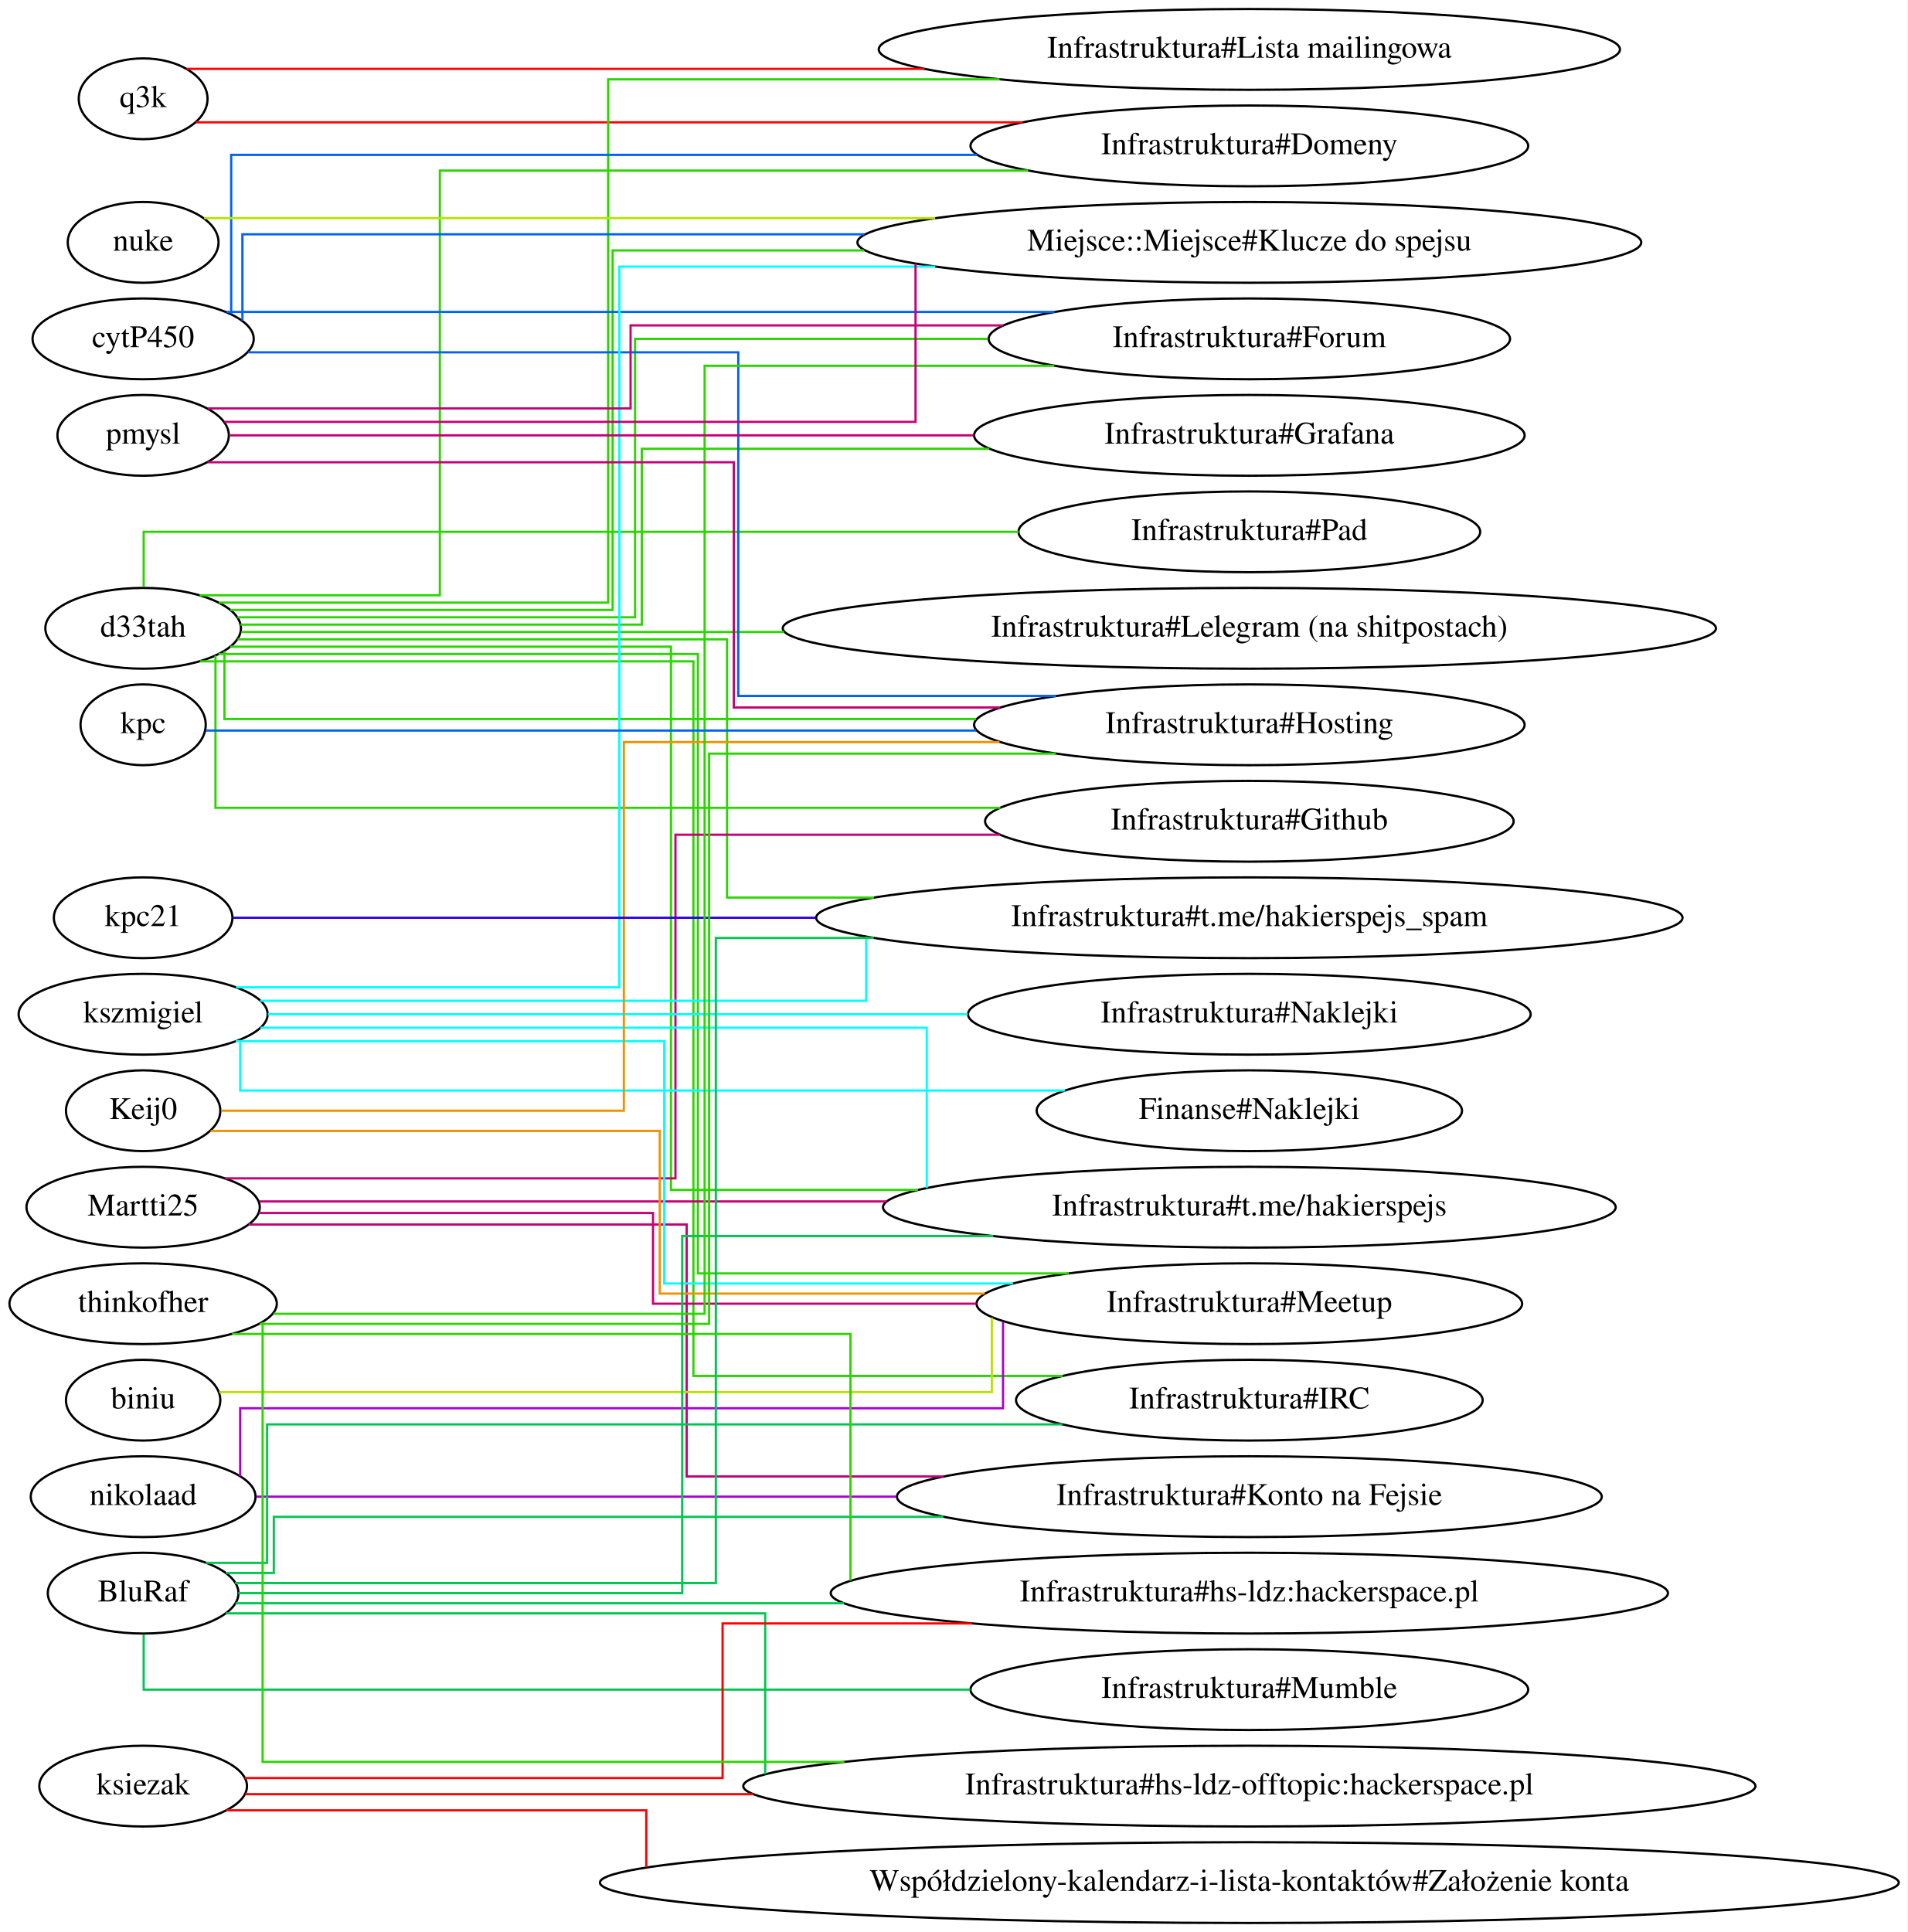
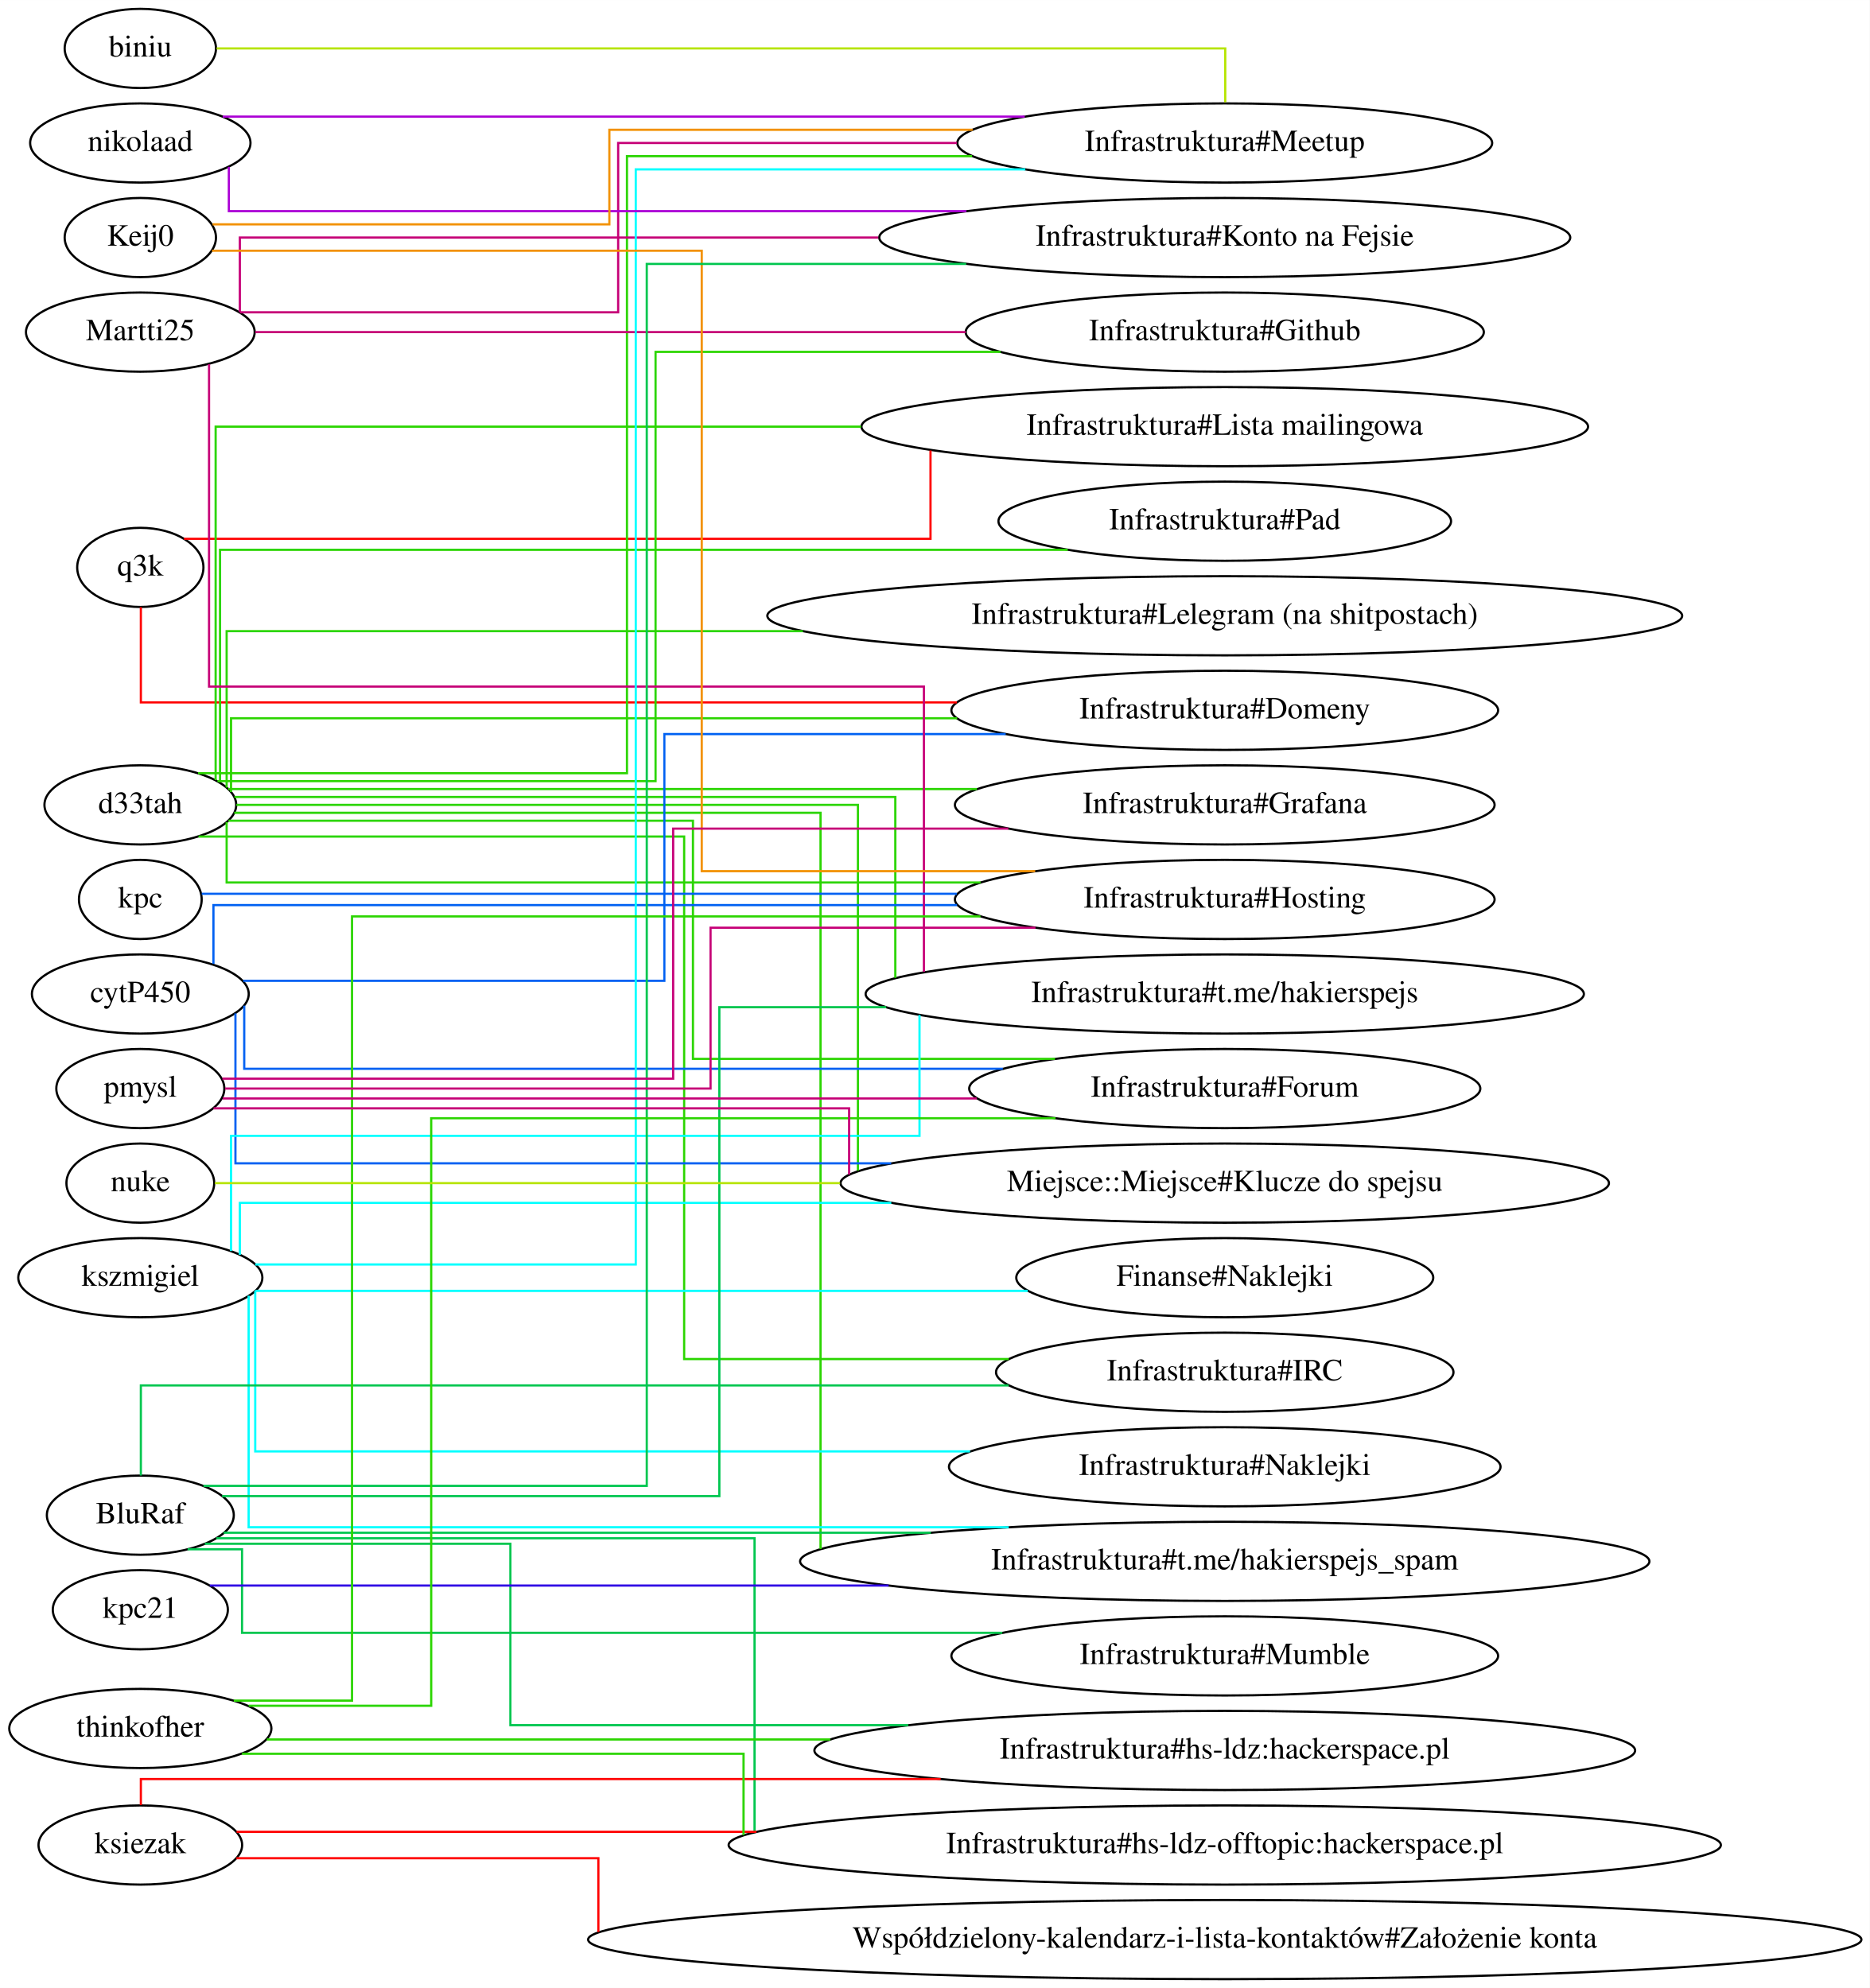
- <svg xmlns="http://www.w3.org/2000/svg" width="850pt" height="861pt" viewBox="0.00 0.00 850.04 861.00">
-   <g id="graph0" class="graph" transform="scale(1 1) rotate(0) translate(4 857)">
-     <polygon fill="#ffffff" stroke="transparent" points="-4,4 -4,-857 846.038,-857 846.038,4 -4,4" />
+ <svg xmlns="http://www.w3.org/2000/svg" width="850pt" height="904pt" viewBox="0.00 0.00 850.04 904.00">
+   <g id="graph0" class="graph" transform="scale(1 1) rotate(0) translate(4 900)">
+     <polygon fill="#ffffff" stroke="transparent" points="-4,4 -4,-900 846.038,-900 846.038,4 -4,4" />
    <g id="node1" class="node">
-       <ellipse fill="none" stroke="#000000" cx="59.795" cy="-813" rx="28.695" ry="18" />
-       <text text-anchor="middle" x="59.795" y="-809.3" font-family="Times,serif" font-size="14.00" fill="#000000">q3k</text>
+       <ellipse fill="none" stroke="#000000" cx="59.795" cy="-642" rx="28.695" ry="18" />
+       <text text-anchor="middle" x="59.795" y="-638.3" font-family="Times,serif" font-size="14.00" fill="#000000">q3k</text>
    </g>
    <g id="node2" class="node">
-       <ellipse fill="none" stroke="#000000" cx="552.814" cy="-835" rx="165.171" ry="18" />
-       <text text-anchor="middle" x="552.814" y="-831.3" font-family="Times,serif" font-size="14.00" fill="#000000">Infrastruktura#Lista mailingowa</text>
+       <ellipse fill="none" stroke="#000000" cx="552.814" cy="-577" rx="124.278" ry="18" />
+       <text text-anchor="middle" x="552.814" y="-573.3" font-family="Times,serif" font-size="14.00" fill="#000000">Infrastruktura#Domeny</text>
    </g>
    <g id="edge1" class="edge">
-       <path fill="none" stroke="#ff0000" d="M79.122,-826.333C133.154,-826.333 289.575,-826.333 408.012,-826.333" />
+       <path fill="none" stroke="#ff0000" d="M60.038,-623.91C60.038,-605.799 60.038,-580.6 60.038,-580.6 60.038,-580.6 285.079,-580.6 431.004,-580.6" />
    </g>
    <g id="node3" class="node">
-       <ellipse fill="none" stroke="#000000" cx="552.814" cy="-792" rx="124.278" ry="18" />
-       <text text-anchor="middle" x="552.814" y="-788.3" font-family="Times,serif" font-size="14.00" fill="#000000">Infrastruktura#Domeny</text>
+       <ellipse fill="none" stroke="#000000" cx="552.814" cy="-706" rx="165.171" ry="18" />
+       <text text-anchor="middle" x="552.814" y="-702.3" font-family="Times,serif" font-size="14.00" fill="#000000">Infrastruktura#Lista mailingowa</text>
    </g>
    <g id="edge2" class="edge">
-       <path fill="none" stroke="#ff0000" d="M83.242,-802.5C148.354,-802.5 334.301,-802.5 451.726,-802.5" />
+       <path fill="none" stroke="#ff0000" d="M79.621,-655C154.932,-655 419.038,-655 419.038,-655 419.038,-655 419.038,-680.214 419.038,-695.184" />
    </g>
    <g id="node4" class="node">
-       <ellipse fill="none" stroke="#000000" cx="59.795" cy="-577" rx="43.592" ry="18" />
-       <text text-anchor="middle" x="59.795" y="-573.3" font-family="Times,serif" font-size="14.00" fill="#000000">d33tah</text>
+       <ellipse fill="none" stroke="#000000" cx="59.795" cy="-534" rx="43.592" ry="18" />
+       <text text-anchor="middle" x="59.795" y="-530.3" font-family="Times,serif" font-size="14.00" fill="#000000">d33tah</text>
+     </g>
+     <g id="edge5" class="edge">
+       <path fill="none" stroke="#2bd500" d="M101.038,-539.814C101.038,-550.773 101.038,-573.4 101.038,-573.4 101.038,-573.4 297.343,-573.4 431.152,-573.4" />
+     </g>
+     <g id="edge12" class="edge">
+       <path fill="none" stroke="#2bd500" d="M94.038,-545.285C94.038,-583.551 94.038,-706 94.038,-706 94.038,-706 256.041,-706 387.509,-706" />
+     </g>
+     <g id="node5" class="node">
+       <ellipse fill="none" stroke="#000000" cx="552.814" cy="-663" rx="102.882" ry="18" />
+       <text text-anchor="middle" x="552.814" y="-659.3" font-family="Times,serif" font-size="14.00" fill="#000000">Infrastruktura#Pad</text>
+     </g>
+     <g id="edge3" class="edge">
+       <path fill="none" stroke="#2bd500" d="M96.038,-544.294C96.038,-572.684 96.038,-650 96.038,-650 96.038,-650 352.974,-650 481.442,-650" />
+     </g>
+     <g id="node6" class="node">
+       <ellipse fill="none" stroke="#000000" cx="552.814" cy="-276" rx="103.981" ry="18" />
+       <text text-anchor="middle" x="552.814" y="-272.3" font-family="Times,serif" font-size="14.00" fill="#000000">Infrastruktura#IRC</text>
+     </g>
+     <g id="edge4" class="edge">
+       <path fill="none" stroke="#2bd500" d="M86.254,-519.6C150.036,-519.6 307.038,-519.6 307.038,-519.6 307.038,-519.6 307.038,-282 307.038,-282 307.038,-282 386.159,-282 454.617,-282" />
+     </g>
+     <g id="node7" class="node">
+       <ellipse fill="none" stroke="#000000" cx="552.814" cy="-405" rx="116.18" ry="18" />
+       <text text-anchor="middle" x="552.814" y="-401.3" font-family="Times,serif" font-size="14.00" fill="#000000">Infrastruktura#Forum</text>
+     </g>
+     <g id="edge6" class="edge">
+       <path fill="none" stroke="#2bd500" d="M99.883,-526.8C170.816,-526.8 311.038,-526.8 311.038,-526.8 311.038,-526.8 311.038,-418.5 311.038,-418.5 311.038,-418.5 404.892,-418.5 475.65,-418.5" />
+     </g>
+     <g id="node8" class="node">
+       <ellipse fill="none" stroke="#000000" cx="552.814" cy="-835" rx="121.578" ry="18" />
+       <text text-anchor="middle" x="552.814" y="-831.3" font-family="Times,serif" font-size="14.00" fill="#000000">Infrastruktura#Meetup</text>
+     </g>
+     <g id="edge7" class="edge">
+       <path fill="none" stroke="#2bd500" d="M86.043,-548.4C144.648,-548.4 281.038,-548.4 281.038,-548.4 281.038,-548.4 281.038,-829 281.038,-829 281.038,-829 363.776,-829 437.95,-829" />
+     </g>
+     <g id="node9" class="node">
+       <ellipse fill="none" stroke="#000000" cx="552.814" cy="-620" rx="207.963" ry="18" />
+       <text text-anchor="middle" x="552.814" y="-616.3" font-family="Times,serif" font-size="14.00" fill="#000000">Infrastruktura#Lelegram (na shitpostach)</text>
+     </g>
+     <g id="edge8" class="edge">
+       <path fill="none" stroke="#2bd500" d="M99.038,-541.864C99.038,-561.846 99.038,-613 99.038,-613 99.038,-613 237.184,-613 361.03,-613" />
+     </g>
+     <g id="node10" class="node">
+       <ellipse fill="none" stroke="#000000" cx="552.814" cy="-362" rx="174.669" ry="18" />
+       <text text-anchor="middle" x="552.814" y="-358.3" font-family="Times,serif" font-size="14.00" fill="#000000">Miejsce::Miejsce#Klucze do spejsu</text>
+     </g>
+     <g id="edge9" class="edge">
+       <path fill="none" stroke="#2bd500" d="M103.455,-534C192.353,-534 386.038,-534 386.038,-534 386.038,-534 386.038,-397.567 386.038,-367.723" />
+     </g>
+     <g id="node11" class="node">
+       <ellipse fill="none" stroke="#000000" cx="552.814" cy="-190" rx="193.066" ry="18" />
+       <text text-anchor="middle" x="552.814" y="-186.3" font-family="Times,serif" font-size="14.00" fill="#000000">Infrastruktura#t.me/hakierspejs_spam</text>
+     </g>
+     <g id="edge10" class="edge">
+       <path fill="none" stroke="#2bd500" d="M102.469,-530.4C187.303,-530.4 369.038,-530.4 369.038,-530.4 369.038,-530.4 369.038,-239.883 369.038,-195.624" />
+     </g>
+     <g id="node12" class="node">
+       <ellipse fill="none" stroke="#000000" cx="552.814" cy="-534" rx="122.678" ry="18" />
+       <text text-anchor="middle" x="552.814" y="-530.3" font-family="Times,serif" font-size="14.00" fill="#000000">Infrastruktura#Grafana</text>
+     </g>
+     <g id="edge11" class="edge">
+       <path fill="none" stroke="#2bd500" d="M99.723,-541.2C173.022,-541.2 331.481,-541.2 440.146,-541.2" />
+     </g>
+     <g id="node13" class="node">
+       <ellipse fill="none" stroke="#000000" cx="552.814" cy="-491" rx="122.678" ry="18" />
+       <text text-anchor="middle" x="552.814" y="-487.3" font-family="Times,serif" font-size="14.00" fill="#000000">Infrastruktura#Hosting</text>
+     </g>
+     <g id="edge13" class="edge">
+       <path fill="none" stroke="#2bd500" d="M99.038,-526.169C99.038,-515.774 99.038,-498.714 99.038,-498.714 99.038,-498.714 307.468,-498.714 441.808,-498.714" />
+     </g>
+     <g id="node14" class="node">
+       <ellipse fill="none" stroke="#000000" cx="552.814" cy="-448" rx="163.271" ry="18" />
+       <text text-anchor="middle" x="552.814" y="-444.3" font-family="Times,serif" font-size="14.00" fill="#000000">Infrastruktura#t.me/hakierspejs</text>
    </g>
    <g id="edge14" class="edge">
-       <path fill="none" stroke="#2bd500" d="M93.553,-588.455C152.278,-588.455 267.038,-588.455 267.038,-588.455 267.038,-588.455 267.038,-821.667 267.038,-821.667 267.038,-821.667 361.266,-821.667 441.507,-821.667" />
-     </g>
-     <g id="edge12" class="edge">
-       <path fill="none" stroke="#2bd500" d="M84.98,-591.727C123.349,-591.727 192.038,-591.727 192.038,-591.727 192.038,-591.727 192.038,-781 192.038,-781 192.038,-781 347.411,-781 454.23,-781" />
-     </g>
-     <g id="node5" class="node">
-       <ellipse fill="none" stroke="#000000" cx="552.814" cy="-448" rx="193.066" ry="18" />
-       <text text-anchor="middle" x="552.814" y="-444.3" font-family="Times,serif" font-size="14.00" fill="#000000">Infrastruktura#t.me/hakierspejs_spam</text>
-     </g>
-     <g id="edge3" class="edge">
-       <path fill="none" stroke="#2bd500" d="M101.897,-572.091C175.551,-572.091 320.038,-572.091 320.038,-572.091 320.038,-572.091 320.038,-457 320.038,-457 320.038,-457 348.49,-457 385.498,-457" />
-     </g>
-     <g id="node6" class="node">
-       <ellipse fill="none" stroke="#000000" cx="552.814" cy="-663" rx="122.678" ry="18" />
-       <text text-anchor="middle" x="552.814" y="-659.3" font-family="Times,serif" font-size="14.00" fill="#000000">Infrastruktura#Grafana</text>
-     </g>
-     <g id="edge4" class="edge">
-       <path fill="none" stroke="#2bd500" d="M103.173,-578.636C167.85,-578.636 282.038,-578.636 282.038,-578.636 282.038,-578.636 282.038,-657 282.038,-657 282.038,-657 363.309,-657 436.802,-657" />
-     </g>
-     <g id="node7" class="node">
-       <ellipse fill="none" stroke="#000000" cx="552.814" cy="-233" rx="103.981" ry="18" />
-       <text text-anchor="middle" x="552.814" y="-229.3" font-family="Times,serif" font-size="14.00" fill="#000000">Infrastruktura#IRC</text>
-     </g>
-     <g id="edge5" class="edge">
-       <path fill="none" stroke="#2bd500" d="M85.116,-562.273C147.776,-562.273 305.038,-562.273 305.038,-562.273 305.038,-562.273 305.038,-243.8 305.038,-243.8 305.038,-243.8 397.637,-243.8 469.619,-243.8" />
-     </g>
-     <g id="node8" class="node">
-       <ellipse fill="none" stroke="#000000" cx="552.814" cy="-276" rx="121.578" ry="18" />
-       <text text-anchor="middle" x="552.814" y="-272.3" font-family="Times,serif" font-size="14.00" fill="#000000">Infrastruktura#Meetup</text>
-     </g>
-     <g id="edge6" class="edge">
-       <path fill="none" stroke="#2bd500" d="M93.396,-565.545C160.997,-565.545 307.038,-565.545 307.038,-565.545 307.038,-565.545 307.038,-289.5 307.038,-289.5 307.038,-289.5 400.659,-289.5 472.338,-289.5" />
-     </g>
-     <g id="node9" class="node">
-       <ellipse fill="none" stroke="#000000" cx="552.814" cy="-749" rx="174.669" ry="18" />
-       <text text-anchor="middle" x="552.814" y="-745.3" font-family="Times,serif" font-size="14.00" fill="#000000">Miejsce::Miejsce#Klucze do spejsu</text>
-     </g>
-     <g id="edge7" class="edge">
-       <path fill="none" stroke="#2bd500" d="M98.661,-585.182C159.173,-585.182 269.038,-585.182 269.038,-585.182 269.038,-585.182 269.038,-745.4 269.038,-745.4 269.038,-745.4 321.432,-745.4 381.194,-745.4" />
-     </g>
-     <g id="node10" class="node">
-       <ellipse fill="none" stroke="#000000" cx="552.814" cy="-491" rx="117.779" ry="18" />
-       <text text-anchor="middle" x="552.814" y="-487.3" font-family="Times,serif" font-size="14.00" fill="#000000">Infrastruktura#Github</text>
-     </g>
-     <g id="edge8" class="edge">
-       <path fill="none" stroke="#2bd500" d="M92.038,-564.85C92.038,-542.47 92.038,-497 92.038,-497 92.038,-497 305.517,-497 441.86,-497" />
-     </g>
-     <g id="node11" class="node">
-       <ellipse fill="none" stroke="#000000" cx="552.814" cy="-577" rx="207.963" ry="18" />
-       <text text-anchor="middle" x="552.814" y="-573.3" font-family="Times,serif" font-size="14.00" fill="#000000">Infrastruktura#Lelegram (na shitpostach)</text>
-     </g>
-     <g id="edge9" class="edge">
-       <path fill="none" stroke="#2bd500" d="M103.547,-575.364C158.162,-575.364 255.381,-575.364 345.447,-575.364" />
-     </g>
-     <g id="node12" class="node">
-       <ellipse fill="none" stroke="#000000" cx="552.814" cy="-319" rx="163.271" ry="18" />
-       <text text-anchor="middle" x="552.814" y="-315.3" font-family="Times,serif" font-size="14.00" fill="#000000">Infrastruktura#t.me/hakierspejs</text>
-     </g>
-     <g id="edge10" class="edge">
-       <path fill="none" stroke="#2bd500" d="M98.64,-568.818C165.456,-568.818 295.038,-568.818 295.038,-568.818 295.038,-568.818 295.038,-326.714 295.038,-326.714 295.038,-326.714 347.51,-326.714 405.106,-326.714" />
-     </g>
-     <g id="node13" class="node">
-       <ellipse fill="none" stroke="#000000" cx="552.814" cy="-706" rx="116.18" ry="18" />
-       <text text-anchor="middle" x="552.814" y="-702.3" font-family="Times,serif" font-size="14.00" fill="#000000">Infrastruktura#Forum</text>
-     </g>
-     <g id="edge11" class="edge">
-       <path fill="none" stroke="#2bd500" d="M101.808,-581.909C165.469,-581.909 279.038,-581.909 279.038,-581.909 279.038,-581.909 279.038,-706 279.038,-706 279.038,-706 361.796,-706 436.311,-706" />
-     </g>
-     <g id="node14" class="node">
-       <ellipse fill="none" stroke="#000000" cx="552.814" cy="-534" rx="122.678" ry="18" />
-       <text text-anchor="middle" x="552.814" y="-530.3" font-family="Times,serif" font-size="14.00" fill="#000000">Infrastruktura#Hosting</text>
-     </g>
-     <g id="edge13" class="edge">
-       <path fill="none" stroke="#2bd500" d="M96.038,-566.798C96.038,-554.822 96.038,-536.571 96.038,-536.571 96.038,-536.571 295.693,-536.571 431.006,-536.571" />
+       <path fill="none" stroke="#2bd500" d="M102.573,-537.6C194.585,-537.6 403.038,-537.6 403.038,-537.6 403.038,-537.6 403.038,-476.731 403.038,-455.332" />
    </g>
    <g id="node15" class="node">
-       <ellipse fill="none" stroke="#000000" cx="552.814" cy="-620" rx="102.882" ry="18" />
-       <text text-anchor="middle" x="552.814" y="-616.3" font-family="Times,serif" font-size="14.00" fill="#000000">Infrastruktura#Pad</text>
+       <ellipse fill="none" stroke="#000000" cx="552.814" cy="-749" rx="117.779" ry="18" />
+       <text text-anchor="middle" x="552.814" y="-745.3" font-family="Times,serif" font-size="14.00" fill="#000000">Infrastruktura#Github</text>
    </g>
    <g id="edge15" class="edge">
-       <path fill="none" stroke="#2bd500" d="M60.038,-595.485C60.038,-607.14 60.038,-620 60.038,-620 60.038,-620 305.693,-620 450.112,-620" />
+       <path fill="none" stroke="#2bd500" d="M94.863,-544.8C160.209,-544.8 294.038,-544.8 294.038,-544.8 294.038,-544.8 294.038,-740 294.038,-740 294.038,-740 378.495,-740 450.91,-740" />
    </g>
    <g id="node16" class="node">
-       <ellipse fill="none" stroke="#000000" cx="59.795" cy="-706" rx="49.291" ry="18" />
-       <text text-anchor="middle" x="59.795" y="-702.3" font-family="Times,serif" font-size="14.00" fill="#000000">cytP450</text>
+       <ellipse fill="none" stroke="#000000" cx="59.795" cy="-448" rx="49.291" ry="18" />
+       <text text-anchor="middle" x="59.795" y="-444.3" font-family="Times,serif" font-size="14.00" fill="#000000">cytP450</text>
    </g>
    <g id="edge18" class="edge">
-       <path fill="none" stroke="#0061f2" d="M99.038,-717.059C99.038,-739.441 99.038,-788 99.038,-788 99.038,-788 297.089,-788 431.508,-788" />
+       <path fill="none" stroke="#0061f2" d="M106.58,-454C175.963,-454 298.038,-454 298.038,-454 298.038,-454 298.038,-566.2 298.038,-566.2 298.038,-566.2 381.759,-566.2 453.216,-566.2" />
    </g>
    <g id="edge19" class="edge">
-       <path fill="none" stroke="#0061f2" d="M104.038,-714.117C104.038,-727.468 104.038,-752.6 104.038,-752.6 104.038,-752.6 254.539,-752.6 381.23,-752.6" />
+       <path fill="none" stroke="#0061f2" d="M107.038,-442.688C107.038,-433.125 107.038,-414 107.038,-414 107.038,-414 320.439,-414 451.939,-414" />
    </g>
    <g id="edge17" class="edge">
-       <path fill="none" stroke="#0061f2" d="M96.851,-718C174.67,-718 356.895,-718 465.955,-718" />
+       <path fill="none" stroke="#0061f2" d="M103.038,-439.167C103.038,-418.942 103.038,-371 103.038,-371 103.038,-371 270.593,-371 401.167,-371" />
    </g>
    <g id="edge16" class="edge">
-       <path fill="none" stroke="#0061f2" d="M106.604,-700C182.75,-700 325.038,-700 325.038,-700 325.038,-700 325.038,-546.857 325.038,-546.857 325.038,-546.857 402.199,-546.857 466.702,-546.857" />
+       <path fill="none" stroke="#0061f2" d="M93.038,-461.687C93.038,-473.416 93.038,-488.429 93.038,-488.429 93.038,-488.429 294.896,-488.429 431.111,-488.429" />
    </g>
    <g id="node17" class="node">
-       <ellipse fill="none" stroke="#000000" cx="59.795" cy="-319" rx="51.991" ry="18" />
-       <text text-anchor="middle" x="59.795" y="-315.3" font-family="Times,serif" font-size="14.00" fill="#000000">Martti25</text>
+       <ellipse fill="none" stroke="#000000" cx="59.795" cy="-749" rx="51.991" ry="18" />
+       <text text-anchor="middle" x="59.795" y="-745.3" font-family="Times,serif" font-size="14.00" fill="#000000">Martti25</text>
+     </g>
+     <g id="edge20" class="edge">
+       <path fill="none" stroke="#c60077" d="M105.072,-758C168.739,-758 277.038,-758 277.038,-758 277.038,-758 277.038,-835 277.038,-835 277.038,-835 357.175,-835 431.052,-835" />
+     </g>
+     <g id="edge22" class="edge">
+       <path fill="none" stroke="#c60077" d="M91.038,-734.41C91.038,-694.729 91.038,-587.8 91.038,-587.8 91.038,-587.8 416.038,-587.8 416.038,-587.8 416.038,-587.8 416.038,-490.109 416.038,-458.054" />
+     </g>
+     <g id="edge21" class="edge">
+       <path fill="none" stroke="#c60077" d="M112.09,-749C188.418,-749 332.402,-749 435.022,-749" />
+     </g>
+     <g id="node18" class="node">
+       <ellipse fill="none" stroke="#000000" cx="552.814" cy="-792" rx="157.072" ry="18" />
+       <text text-anchor="middle" x="552.814" y="-788.3" font-family="Times,serif" font-size="14.00" fill="#000000">Infrastruktura#Konto na Fejsie</text>
    </g>
    <g id="edge23" class="edge">
-       <path fill="none" stroke="#c60077" d="M111.36,-316.429C178.406,-316.429 287.038,-316.429 287.038,-316.429 287.038,-316.429 287.038,-276 287.038,-276 287.038,-276 361.222,-276 431.204,-276" />
-     </g>
-     <g id="edge21" class="edge">
-       <path fill="none" stroke="#c60077" d="M96.344,-331.857C162.893,-331.857 297.038,-331.857 297.038,-331.857 297.038,-331.857 297.038,-485 297.038,-485 297.038,-485 372.716,-485 441.743,-485" />
-     </g>
-     <g id="edge20" class="edge">
-       <path fill="none" stroke="#c60077" d="M111.624,-321.571C177.511,-321.571 294.339,-321.571 391.228,-321.571" />
-     </g>
-     <g id="node18" class="node">
-       <ellipse fill="none" stroke="#000000" cx="552.814" cy="-190" rx="157.072" ry="18" />
-       <text text-anchor="middle" x="552.814" y="-186.3" font-family="Times,serif" font-size="14.00" fill="#000000">Infrastruktura#Konto na Fejsie</text>
-     </g>
-     <g id="edge22" class="edge">
-       <path fill="none" stroke="#c60077" d="M106.789,-311.286C177.235,-311.286 302.038,-311.286 302.038,-311.286 302.038,-311.286 302.038,-199 302.038,-199 302.038,-199 357.6,-199 416.418,-199" />
+       <path fill="none" stroke="#c60077" d="M105.038,-758.119C105.038,-770.741 105.038,-792 105.038,-792 105.038,-792 266.29,-792 395.26,-792" />
    </g>
    <g id="node19" class="node">
-       <ellipse fill="none" stroke="#000000" cx="59.795" cy="-233" rx="34.394" ry="18" />
-       <text text-anchor="middle" x="59.795" y="-229.3" font-family="Times,serif" font-size="14.00" fill="#000000">biniu</text>
+       <ellipse fill="none" stroke="#000000" cx="59.795" cy="-878" rx="34.394" ry="18" />
+       <text text-anchor="middle" x="59.795" y="-874.3" font-family="Times,serif" font-size="14.00" fill="#000000">biniu</text>
    </g>
    <g id="edge24" class="edge">
-       <path fill="none" stroke="#b6e400" d="M93.694,-236.6C186.534,-236.6 438.038,-236.6 438.038,-236.6 438.038,-236.6 438.038,-258.762 438.038,-269.844" />
+       <path fill="none" stroke="#b6e400" d="M94.479,-878C206.751,-878 553.038,-878 553.038,-878 553.038,-878 553.038,-865.14 553.038,-853.485" />
    </g>
    <g id="node20" class="node">
-       <ellipse fill="none" stroke="#000000" cx="59.795" cy="-405" rx="55.491" ry="18" />
-       <text text-anchor="middle" x="59.795" y="-401.3" font-family="Times,serif" font-size="14.00" fill="#000000">kszmigiel</text>
+       <ellipse fill="none" stroke="#000000" cx="59.795" cy="-319" rx="55.491" ry="18" />
+       <text text-anchor="middle" x="59.795" y="-315.3" font-family="Times,serif" font-size="14.00" fill="#000000">kszmigiel</text>
    </g>
    <g id="edge25" class="edge">
-       <path fill="none" stroke="#00ffff" d="M111.927,-411C203.129,-411 382.038,-411 382.038,-411 382.038,-411 382.038,-428.488 382.038,-439.418" />
+       <path fill="none" stroke="#00ffff" d="M112.036,-325C178.575,-325 285.038,-325 285.038,-325 285.038,-325 285.038,-823 285.038,-823 285.038,-823 384.473,-823 462.157,-823" />
+     </g>
+     <g id="edge26" class="edge">
+       <path fill="none" stroke="#00ffff" d="M105.038,-329.386C105.038,-339.385 105.038,-353 105.038,-353 105.038,-353 271.314,-353 401.217,-353" />
    </g>
    <g id="edge27" class="edge">
-       <path fill="none" stroke="#00ffff" d="M101.047,-393C167.785,-393 292.038,-393 292.038,-393 292.038,-393 292.038,-285 292.038,-285 292.038,-285 375.123,-285 447.498,-285" />
+       <path fill="none" stroke="#00ffff" d="M109.038,-310.837C109.038,-284.813 109.038,-205.5 109.038,-205.5 109.038,-205.5 323.887,-205.5 454.601,-205.5" />
+     </g>
+     <g id="edge29" class="edge">
+       <path fill="none" stroke="#00ffff" d="M101.038,-331.132C101.038,-349.816 101.038,-383.5 101.038,-383.5 101.038,-383.5 414.038,-383.5 414.038,-383.5 414.038,-383.5 414.038,-420.541 414.038,-438.483" />
+     </g>
+     <g id="node21" class="node">
+       <ellipse fill="none" stroke="#000000" cx="552.814" cy="-319" rx="94.783" ry="18" />
+       <text text-anchor="middle" x="552.814" y="-315.3" font-family="Times,serif" font-size="14.00" fill="#000000">Finanse#Naklejki</text>
    </g>
    <g id="edge28" class="edge">
-       <path fill="none" stroke="#00ffff" d="M101.221,-417C162.988,-417 272.038,-417 272.038,-417 272.038,-417 272.038,-738.2 272.038,-738.2 272.038,-738.2 342.506,-738.2 412.837,-738.2" />
-     </g>
-     <g id="edge29" class="edge">
-       <path fill="none" stroke="#00ffff" d="M112.08,-399C209.507,-399 409.038,-399 409.038,-399 409.038,-399 409.038,-348.199 409.038,-327.561" />
-     </g>
-     <g id="node21" class="node">
-       <ellipse fill="none" stroke="#000000" cx="552.814" cy="-405" rx="125.378" ry="18" />
-       <text text-anchor="middle" x="552.814" y="-401.3" font-family="Times,serif" font-size="14.00" fill="#000000">Infrastruktura#Naklejki</text>
-     </g>
-     <g id="edge26" class="edge">
-       <path fill="none" stroke="#00ffff" d="M115.392,-405C190.563,-405 326.762,-405 427.279,-405" />
+       <path fill="none" stroke="#00ffff" d="M112.09,-313C195.729,-313 360.604,-313 463.274,-313" />
    </g>
    <g id="node22" class="node">
-       <ellipse fill="none" stroke="#000000" cx="552.814" cy="-362" rx="94.783" ry="18" />
-       <text text-anchor="middle" x="552.814" y="-358.3" font-family="Times,serif" font-size="14.00" fill="#000000">Finanse#Naklejki</text>
+       <ellipse fill="none" stroke="#000000" cx="552.814" cy="-233" rx="125.378" ry="18" />
+       <text text-anchor="middle" x="552.814" y="-229.3" font-family="Times,serif" font-size="14.00" fill="#000000">Infrastruktura#Naklejki</text>
    </g>
    <g id="edge30" class="edge">
-       <path fill="none" stroke="#00ffff" d="M103.038,-393.489C103.038,-383.625 103.038,-371 103.038,-371 103.038,-371 340.791,-371 470.58,-371" />
+       <path fill="none" stroke="#00ffff" d="M112.038,-313.062C112.038,-294.69 112.038,-240 112.038,-240 112.038,-240 306.411,-240 437.005,-240" />
    </g>
    <g id="node23" class="node">
-       <ellipse fill="none" stroke="#000000" cx="59.795" cy="-190" rx="50.091" ry="18" />
-       <text text-anchor="middle" x="59.795" y="-186.3" font-family="Times,serif" font-size="14.00" fill="#000000">nikolaad</text>
+       <ellipse fill="none" stroke="#000000" cx="59.795" cy="-835" rx="50.091" ry="18" />
+       <text text-anchor="middle" x="59.795" y="-831.3" font-family="Times,serif" font-size="14.00" fill="#000000">nikolaad</text>
+     </g>
+     <g id="edge31" class="edge">
+       <path fill="none" stroke="#ab00d5" d="M97.256,-847C174.333,-847 352.591,-847 461.871,-847" />
    </g>
    <g id="edge32" class="edge">
-       <path fill="none" stroke="#ab00d5" d="M103.038,-199.138C103.038,-210.777 103.038,-229.4 103.038,-229.4 103.038,-229.4 443.038,-229.4 443.038,-229.4 443.038,-229.4 443.038,-254.532 443.038,-267.883" />
-     </g>
-     <g id="edge31" class="edge">
-       <path fill="none" stroke="#ab00d5" d="M110.24,-190C176.809,-190 297.062,-190 395.432,-190" />
+       <path fill="none" stroke="#ab00d5" d="M100.038,-824.158C100.038,-815.218 100.038,-804 100.038,-804 100.038,-804 301.173,-804 435.329,-804" />
    </g>
    <g id="node24" class="node">
-       <ellipse fill="none" stroke="#000000" cx="59.795" cy="-362" rx="34.394" ry="18" />
-       <text text-anchor="middle" x="59.795" y="-358.3" font-family="Times,serif" font-size="14.00" fill="#000000">Keij0</text>
+       <ellipse fill="none" stroke="#000000" cx="59.795" cy="-792" rx="34.394" ry="18" />
+       <text text-anchor="middle" x="59.795" y="-788.3" font-family="Times,serif" font-size="14.00" fill="#000000">Keij0</text>
+     </g>
+     <g id="edge33" class="edge">
+       <path fill="none" stroke="#f29100" d="M92.647,-798C152.463,-798 273.038,-798 273.038,-798 273.038,-798 273.038,-841 273.038,-841 273.038,-841 360.947,-841 438.211,-841" />
    </g>
    <g id="edge34" class="edge">
-       <path fill="none" stroke="#f29100" d="M89.895,-353C152.305,-353 290.038,-353 290.038,-353 290.038,-353 290.038,-280.5 290.038,-280.5 290.038,-280.5 365.021,-280.5 434.877,-280.5" />
-     </g>
-     <g id="edge33" class="edge">
-       <path fill="none" stroke="#f29100" d="M94.693,-362C155.402,-362 274.038,-362 274.038,-362 274.038,-362 274.038,-526.286 274.038,-526.286 274.038,-526.286 363.782,-526.286 441.432,-526.286" />
+       <path fill="none" stroke="#f29100" d="M92.381,-786C161.191,-786 315.038,-786 315.038,-786 315.038,-786 315.038,-503.857 315.038,-503.857 315.038,-503.857 398.588,-503.857 466.635,-503.857" />
    </g>
    <g id="node25" class="node">
-       <ellipse fill="none" stroke="#000000" cx="59.795" cy="-147" rx="42.494" ry="18" />
-       <text text-anchor="middle" x="59.795" y="-143.3" font-family="Times,serif" font-size="14.00" fill="#000000">BluRaf</text>
+       <ellipse fill="none" stroke="#000000" cx="59.795" cy="-211" rx="42.494" ry="18" />
+       <text text-anchor="middle" x="59.795" y="-207.3" font-family="Times,serif" font-size="14.00" fill="#000000">BluRaf</text>
    </g>
    <g id="edge35" class="edge">
-       <path fill="none" stroke="#00c64f" d="M100.804,-151.5C172.955,-151.5 315.038,-151.5 315.038,-151.5 315.038,-151.5 315.038,-439 315.038,-439 315.038,-439 345.914,-439 385.413,-439" />
+       <path fill="none" stroke="#00c64f" d="M60.038,-229.023C60.038,-246.373 60.038,-270 60.038,-270 60.038,-270 310.816,-270 454.573,-270" />
+     </g>
+     <g id="edge38" class="edge">
+       <path fill="none" stroke="#00c64f" d="M97.662,-203C165.532,-203 310.909,-203 419.205,-203" />
+     </g>
+     <g id="edge40" class="edge">
+       <path fill="none" stroke="#00c64f" d="M96.953,-219.667C169.516,-219.667 323.038,-219.667 323.038,-219.667 323.038,-219.667 323.038,-442 323.038,-442 323.038,-442 357.055,-442 398.912,-442" />
+     </g>
+     <g id="edge37" class="edge">
+       <path fill="none" stroke="#00c64f" d="M88.49,-224.333C150.21,-224.333 290.038,-224.333 290.038,-224.333 290.038,-224.333 290.038,-780 290.038,-780 290.038,-780 365.295,-780 435.26,-780" />
+     </g>
+     <g id="node26" class="node">
+       <ellipse fill="none" stroke="#000000" cx="552.814" cy="-104" rx="186.567" ry="18" />
+       <text text-anchor="middle" x="552.814" y="-100.3" font-family="Times,serif" font-size="14.00" fill="#000000">Infrastruktura#hs-ldz:hackerspace.pl</text>
    </g>
    <g id="edge36" class="edge">
-       <path fill="none" stroke="#00c64f" d="M87.74,-160.5C101.442,-160.5 115.038,-160.5 115.038,-160.5 115.038,-160.5 115.038,-222.2 115.038,-222.2 115.038,-222.2 342.424,-222.2 469.441,-222.2" />
-     </g>
-     <g id="edge38" class="edge">
-       <path fill="none" stroke="#00c64f" d="M102.192,-147C171.161,-147 300.038,-147 300.038,-147 300.038,-147 300.038,-306.143 300.038,-306.143 300.038,-306.143 371.641,-306.143 438.628,-306.143" />
-     </g>
-     <g id="edge40" class="edge">
-       <path fill="none" stroke="#00c64f" d="M96.681,-156C108.24,-156 118.038,-156 118.038,-156 118.038,-156 118.038,-181 118.038,-181 118.038,-181 288.935,-181 416.441,-181" />
-     </g>
-     <g id="node26" class="node">
+       <path fill="none" stroke="#00c64f" d="M89.1,-198C137.303,-198 228.038,-198 228.038,-198 228.038,-198 228.038,-115.5 228.038,-115.5 228.038,-115.5 322.072,-115.5 408.944,-115.5" />
+     </g>
+     <g id="node27" class="node">
+       <ellipse fill="none" stroke="#000000" cx="552.814" cy="-147" rx="124.278" ry="18" />
+       <text text-anchor="middle" x="552.814" y="-143.3" font-family="Times,serif" font-size="14.00" fill="#000000">Infrastruktura#Mumble</text>
+     </g>
+     <g id="edge39" class="edge">
+       <path fill="none" stroke="#00c64f" d="M81.292,-195.5C93.368,-195.5 106.038,-195.5 106.038,-195.5 106.038,-195.5 106.038,-157.5 106.038,-157.5 106.038,-157.5 319.918,-157.5 451.713,-157.5" />
+     </g>
+     <g id="node28" class="node">
      <ellipse fill="none" stroke="#000000" cx="552.814" cy="-61" rx="225.56" ry="18" />
      <text text-anchor="middle" x="552.814" y="-57.3" font-family="Times,serif" font-size="14.00" fill="#000000">Infrastruktura#hs-ldz-offtopic:hackerspace.pl</text>
    </g>
-     <g id="edge37" class="edge">
-       <path fill="none" stroke="#00c64f" d="M96.611,-138C172.026,-138 337.038,-138 337.038,-138 337.038,-138 337.038,-83.689 337.038,-66.293" />
-     </g>
-     <g id="node27" class="node">
-       <ellipse fill="none" stroke="#000000" cx="552.814" cy="-104" rx="124.278" ry="18" />
-       <text text-anchor="middle" x="552.814" y="-100.3" font-family="Times,serif" font-size="14.00" fill="#000000">Infrastruktura#Mumble</text>
-     </g>
-     <g id="edge39" class="edge">
-       <path fill="none" stroke="#00c64f" d="M60.038,-128.515C60.038,-116.86 60.038,-104 60.038,-104 60.038,-104 282.485,-104 428.466,-104" />
-     </g>
-     <g id="node28" class="node">
-       <ellipse fill="none" stroke="#000000" cx="552.814" cy="-147" rx="186.567" ry="18" />
-       <text text-anchor="middle" x="552.814" y="-143.3" font-family="Times,serif" font-size="14.00" fill="#000000">Infrastruktura#hs-ldz:hackerspace.pl</text>
-     </g>
    <g id="edge41" class="edge">
-       <path fill="none" stroke="#00c64f" d="M100.981,-142.5C160.401,-142.5 273.848,-142.5 372.194,-142.5" />
+       <path fill="none" stroke="#00c64f" d="M94.316,-200.5C169.027,-200.5 339.038,-200.5 339.038,-200.5 339.038,-200.5 339.038,-93.695 339.038,-66.994" />
    </g>
    <g id="node29" class="node">
-       <ellipse fill="none" stroke="#000000" cx="59.795" cy="-448" rx="39.794" ry="18" />
-       <text text-anchor="middle" x="59.795" y="-444.3" font-family="Times,serif" font-size="14.00" fill="#000000">kpc21</text>
+       <ellipse fill="none" stroke="#000000" cx="59.795" cy="-168" rx="39.794" ry="18" />
+       <text text-anchor="middle" x="59.795" y="-164.3" font-family="Times,serif" font-size="14.00" fill="#000000">kpc21</text>
    </g>
    <g id="edge42" class="edge">
-       <path fill="none" stroke="#2e00e4" d="M99.723,-448C156.288,-448 263.567,-448 359.54,-448" />
+       <path fill="none" stroke="#2e00e4" d="M91.385,-179C152.54,-179 290.701,-179 399.995,-179" />
    </g>
    <g id="node30" class="node">
      <ellipse fill="none" stroke="#000000" cx="59.795" cy="-61" rx="46.292" ry="18" />
      <text text-anchor="middle" x="59.795" y="-57.3" font-family="Times,serif" font-size="14.00" fill="#000000">ksiezak</text>
    </g>
+     <g id="edge43" class="edge">
+       <path fill="none" stroke="#ff0000" d="M60.038,-79.143C60.038,-85.461 60.038,-91 60.038,-91 60.038,-91 277.661,-91 423.665,-91" />
+     </g>
    <g id="edge45" class="edge">
-       <path fill="none" stroke="#ff0000" d="M105.293,-57.4C157.379,-57.4 246.513,-57.4 331.587,-57.4" />
-     </g>
-     <g id="edge44" class="edge">
-       <path fill="none" stroke="#ff0000" d="M105.073,-64.6C179.136,-64.6 318.038,-64.6 318.038,-64.6 318.038,-64.6 318.038,-133.5 318.038,-133.5 318.038,-133.5 372.678,-133.5 429.238,-133.5" />
+       <path fill="none" stroke="#ff0000" d="M103.547,-67C157.043,-67 251.414,-67 339.9,-67" />
    </g>
    <g id="node31" class="node">
      <ellipse fill="none" stroke="#000000" cx="552.814" cy="-18" rx="289.449" ry="18" />
      <text text-anchor="middle" x="552.814" y="-14.3" font-family="Times,serif" font-size="14.00" fill="#000000">Współdzielony-kalendarz-i-lista-kontaktów#Założenie konta</text>
    </g>
-     <g id="edge43" class="edge">
-       <path fill="none" stroke="#ff0000" d="M96.824,-50.2C160.515,-50.2 284.038,-50.2 284.038,-50.2 284.038,-50.2 284.038,-34.281 284.038,-24.829" />
+     <g id="edge44" class="edge">
+       <path fill="none" stroke="#ff0000" d="M103.449,-55C164.513,-55 268.038,-55 268.038,-55 268.038,-55 268.038,-30.574 268.038,-21.415" />
    </g>
    <g id="node32" class="node">
-       <ellipse fill="none" stroke="#000000" cx="59.795" cy="-276" rx="59.59" ry="18" />
-       <text text-anchor="middle" x="59.795" y="-272.3" font-family="Times,serif" font-size="14.00" fill="#000000">thinkofher</text>
+       <ellipse fill="none" stroke="#000000" cx="59.795" cy="-114" rx="59.59" ry="18" />
+       <text text-anchor="middle" x="59.795" y="-110.3" font-family="Times,serif" font-size="14.00" fill="#000000">thinkofher</text>
    </g>
    <g id="edge47" class="edge">
-       <path fill="none" stroke="#2bd500" d="M117.835,-271.5C191.759,-271.5 310.038,-271.5 310.038,-271.5 310.038,-271.5 310.038,-694 310.038,-694 310.038,-694 396.19,-694 465.852,-694" />
+       <path fill="none" stroke="#2bd500" d="M109.037,-124.333C146.636,-124.333 192.038,-124.333 192.038,-124.333 192.038,-124.333 192.038,-391.5 192.038,-391.5 192.038,-391.5 369.905,-391.5 475.861,-391.5" />
+     </g>
+     <g id="edge48" class="edge">
+       <path fill="none" stroke="#2bd500" d="M102.289,-126.667C128.071,-126.667 156.038,-126.667 156.038,-126.667 156.038,-126.667 156.038,-483.286 156.038,-483.286 156.038,-483.286 324.382,-483.286 441.762,-483.286" />
    </g>
    <g id="edge46" class="edge">
-       <path fill="none" stroke="#2bd500" d="M111.754,-267C185.595,-267 312.038,-267 312.038,-267 312.038,-267 312.038,-521.143 312.038,-521.143 312.038,-521.143 397.48,-521.143 466.568,-521.143" />
+       <path fill="none" stroke="#2bd500" d="M117.315,-109C179.929,-109 283.196,-109 373.459,-109" />
    </g>
    <g id="edge49" class="edge">
-       <path fill="none" stroke="#2bd500" d="M113.038,-267.742C113.038,-229.54 113.038,-71.8 113.038,-71.8 113.038,-71.8 250.981,-71.8 372.354,-71.8" />
-     </g>
-     <g id="edge48" class="edge">
-       <path fill="none" stroke="#2bd500" d="M99.401,-262.5C184.069,-262.5 375.038,-262.5 375.038,-262.5 375.038,-262.5 375.038,-175.642 375.038,-152.571" />
+       <path fill="none" stroke="#2bd500" d="M106.006,-102.5C184.163,-102.5 334.038,-102.5 334.038,-102.5 334.038,-102.5 334.038,-76.147 334.038,-65.441" />
    </g>
    <g id="node33" class="node">
-       <ellipse fill="none" stroke="#000000" cx="59.795" cy="-534" rx="27.895" ry="18" />
-       <text text-anchor="middle" x="59.795" y="-530.3" font-family="Times,serif" font-size="14.00" fill="#000000">kpc</text>
+       <ellipse fill="none" stroke="#000000" cx="59.795" cy="-491" rx="27.895" ry="18" />
+       <text text-anchor="middle" x="59.795" y="-487.3" font-family="Times,serif" font-size="14.00" fill="#000000">kpc</text>
    </g>
    <g id="edge50" class="edge">
-       <path fill="none" stroke="#0061f2" d="M87.714,-531.429C152.491,-531.429 316.219,-531.429 430.993,-531.429" />
+       <path fill="none" stroke="#0061f2" d="M87.714,-493.571C152.491,-493.571 316.219,-493.571 430.993,-493.571" />
    </g>
    <g id="node34" class="node">
-       <ellipse fill="none" stroke="#000000" cx="59.795" cy="-663" rx="38.194" ry="18" />
-       <text text-anchor="middle" x="59.795" y="-659.3" font-family="Times,serif" font-size="14.00" fill="#000000">pmysl</text>
+       <ellipse fill="none" stroke="#000000" cx="59.795" cy="-405" rx="38.194" ry="18" />
+       <text text-anchor="middle" x="59.795" y="-401.3" font-family="Times,serif" font-size="14.00" fill="#000000">pmysl</text>
+     </g>
+     <g id="edge54" class="edge">
+       <path fill="none" stroke="#c60077" d="M97.256,-400.5C169.389,-400.5 330.14,-400.5 440.037,-400.5" />
+     </g>
+     <g id="edge52" class="edge">
+       <path fill="none" stroke="#c60077" d="M93.067,-396C175.399,-396 382.038,-396 382.038,-396 382.038,-396 382.038,-374.831 382.038,-365.9" />
+     </g>
+     <g id="edge53" class="edge">
+       <path fill="none" stroke="#c60077" d="M97.114,-409.5C165.065,-409.5 302.038,-409.5 302.038,-409.5 302.038,-409.5 302.038,-523.2 302.038,-523.2 302.038,-523.2 384.164,-523.2 454.42,-523.2" />
    </g>
    <g id="edge51" class="edge">
-       <path fill="none" stroke="#c60077" d="M98.481,-663C168.965,-663 321.052,-663 429.845,-663" />
-     </g>
-     <g id="edge54" class="edge">
-       <path fill="none" stroke="#c60077" d="M95.984,-669C184.367,-669 404.038,-669 404.038,-669 404.038,-669 404.038,-718.318 404.038,-739.509" />
-     </g>
-     <g id="edge53" class="edge">
-       <path fill="none" stroke="#c60077" d="M88.643,-675C147.737,-675 277.038,-675 277.038,-675 277.038,-675 277.038,-712 277.038,-712 277.038,-712 366.123,-712 443.027,-712" />
-     </g>
-     <g id="edge52" class="edge">
-       <path fill="none" stroke="#c60077" d="M88.468,-651C156.694,-651 323.038,-651 323.038,-651 323.038,-651 323.038,-541.714 323.038,-541.714 323.038,-541.714 382.977,-541.714 441.628,-541.714" />
+       <path fill="none" stroke="#c60077" d="M98.326,-405C170.543,-405 319.038,-405 319.038,-405 319.038,-405 319.038,-478.143 319.038,-478.143 319.038,-478.143 400.103,-478.143 466.76,-478.143" />
    </g>
    <g id="node35" class="node">
-       <ellipse fill="none" stroke="#000000" cx="59.795" cy="-749" rx="33.595" ry="18" />
-       <text text-anchor="middle" x="59.795" y="-745.3" font-family="Times,serif" font-size="14.00" fill="#000000">nuke</text>
+       <ellipse fill="none" stroke="#000000" cx="59.795" cy="-362" rx="33.595" ry="18" />
+       <text text-anchor="middle" x="59.795" y="-358.3" font-family="Times,serif" font-size="14.00" fill="#000000">nuke</text>
    </g>
    <g id="edge55" class="edge">
-       <path fill="none" stroke="#b6e400" d="M87.004,-759.8C147.968,-759.8 299.076,-759.8 412.776,-759.8" />
+       <path fill="none" stroke="#b6e400" d="M93.682,-362C151.768,-362 274.132,-362 377.937,-362" />
    </g>
  </g>
</svg>
